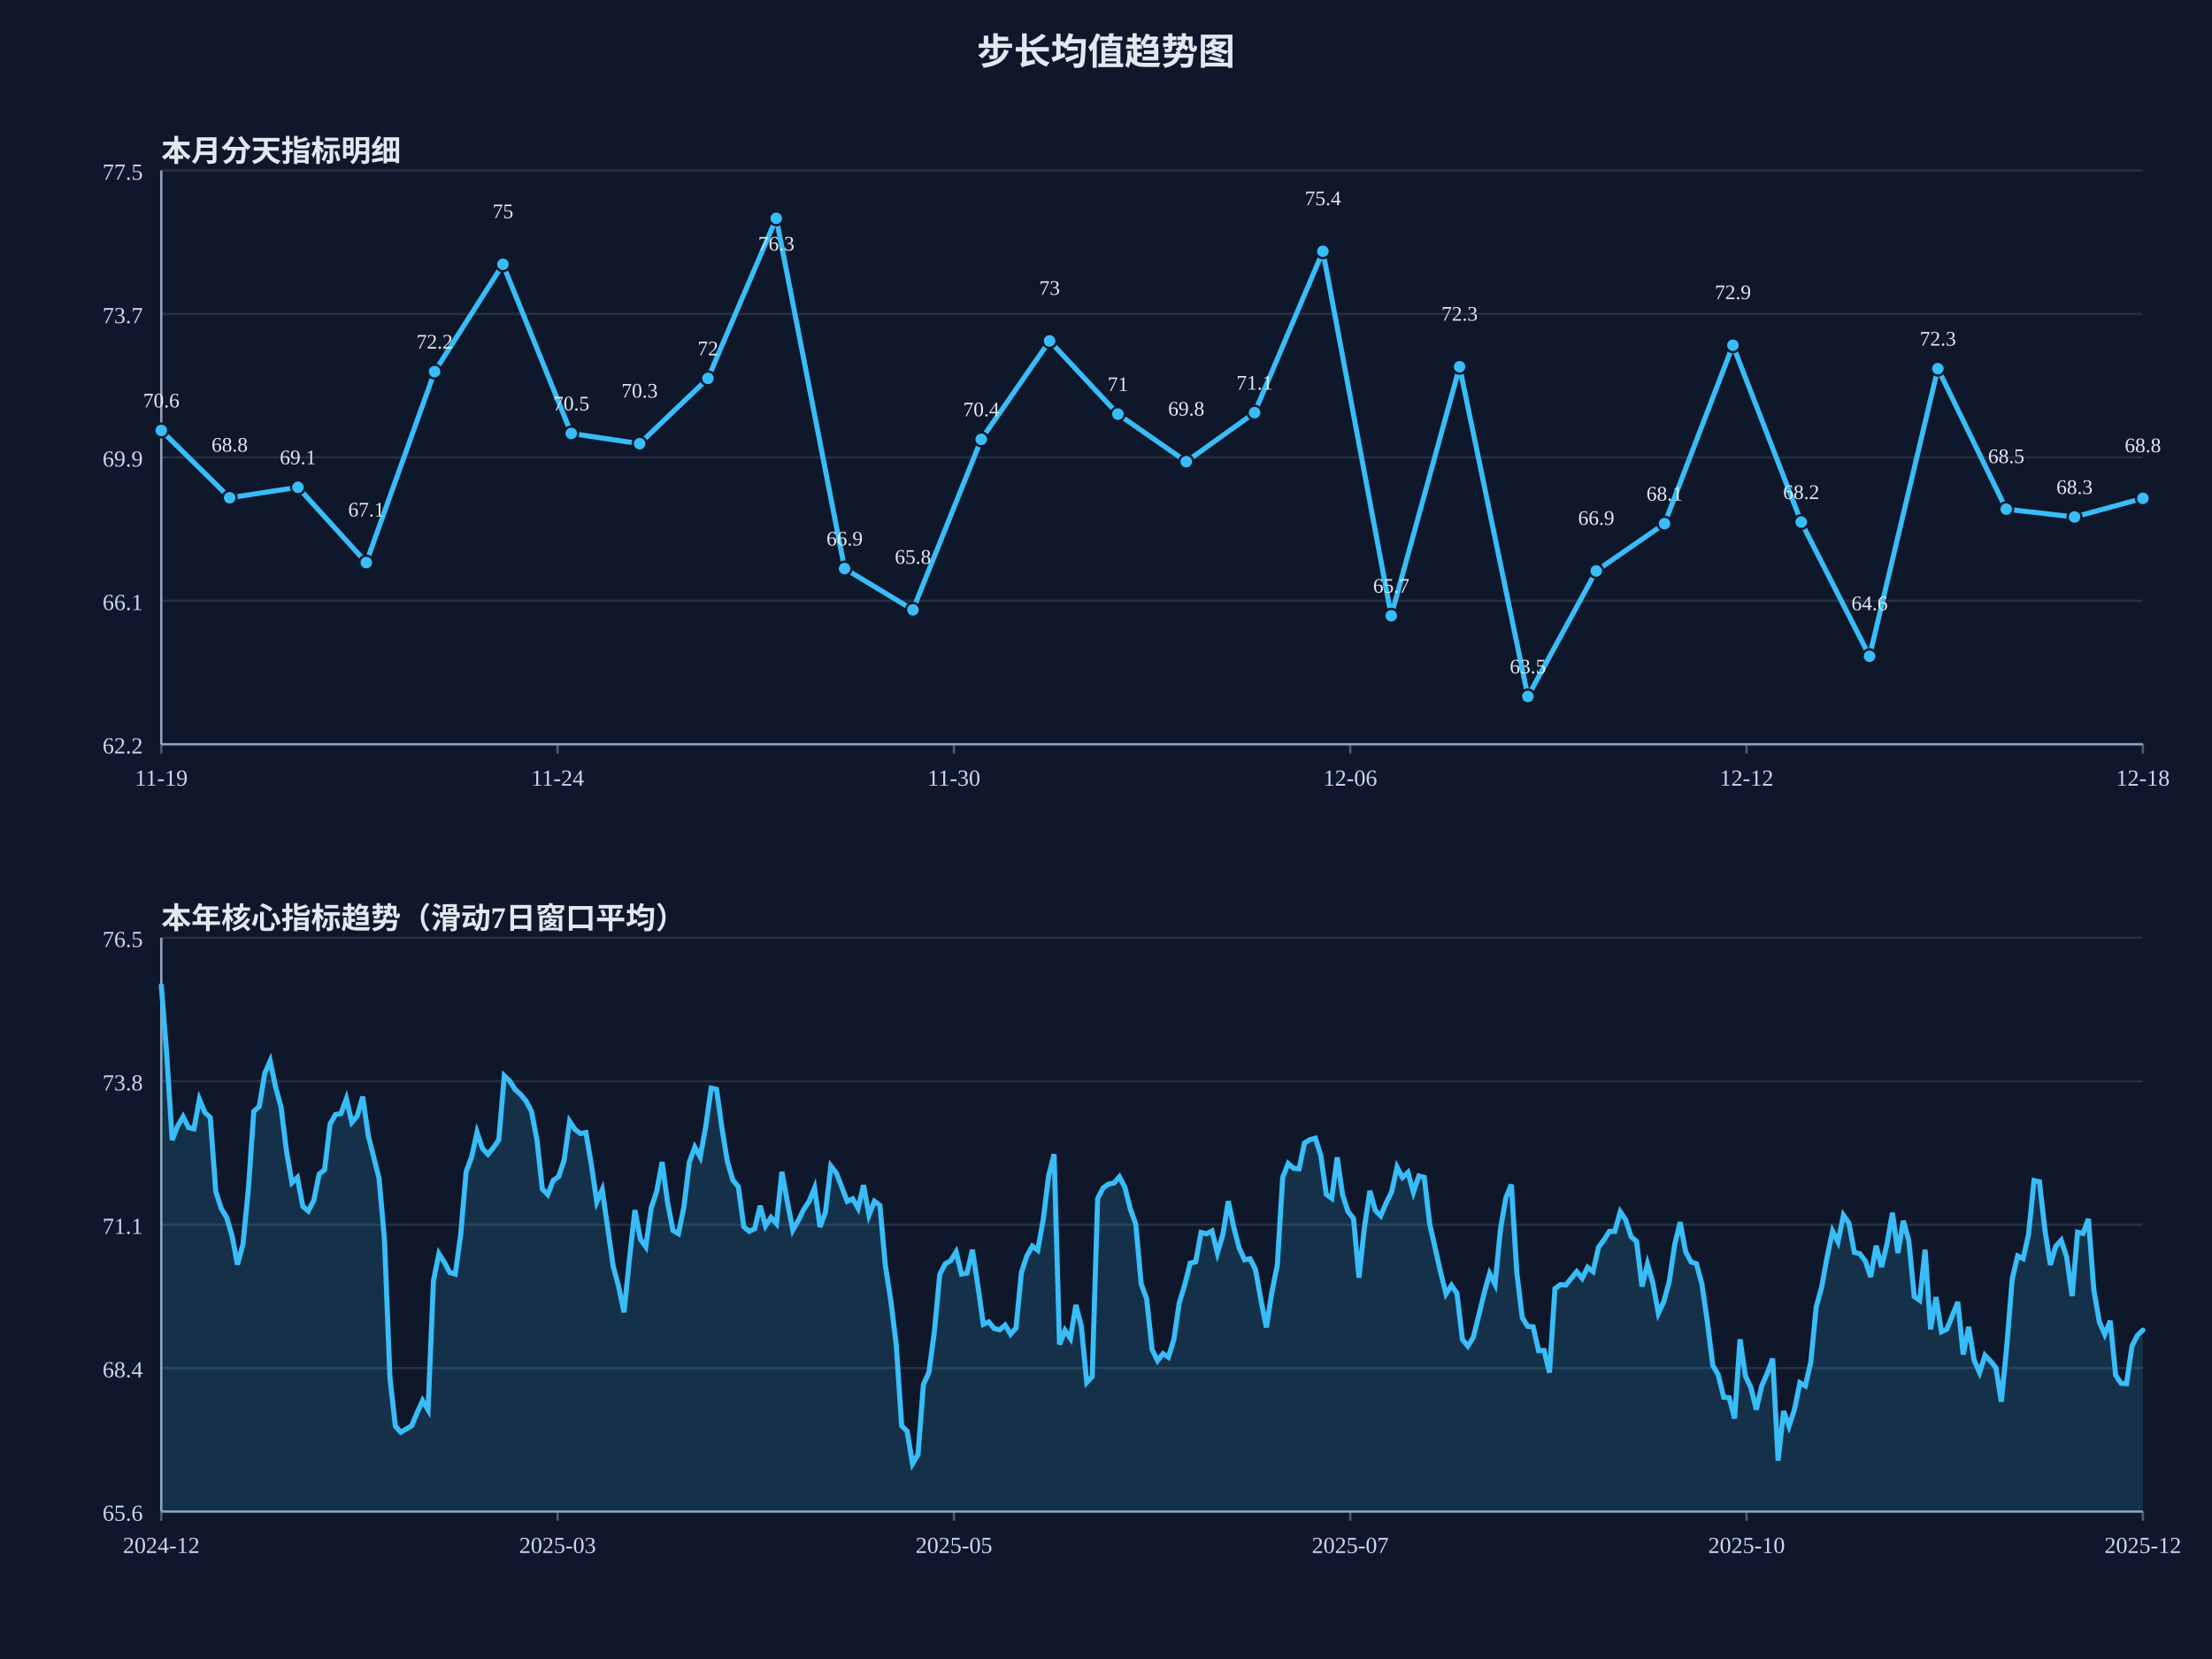
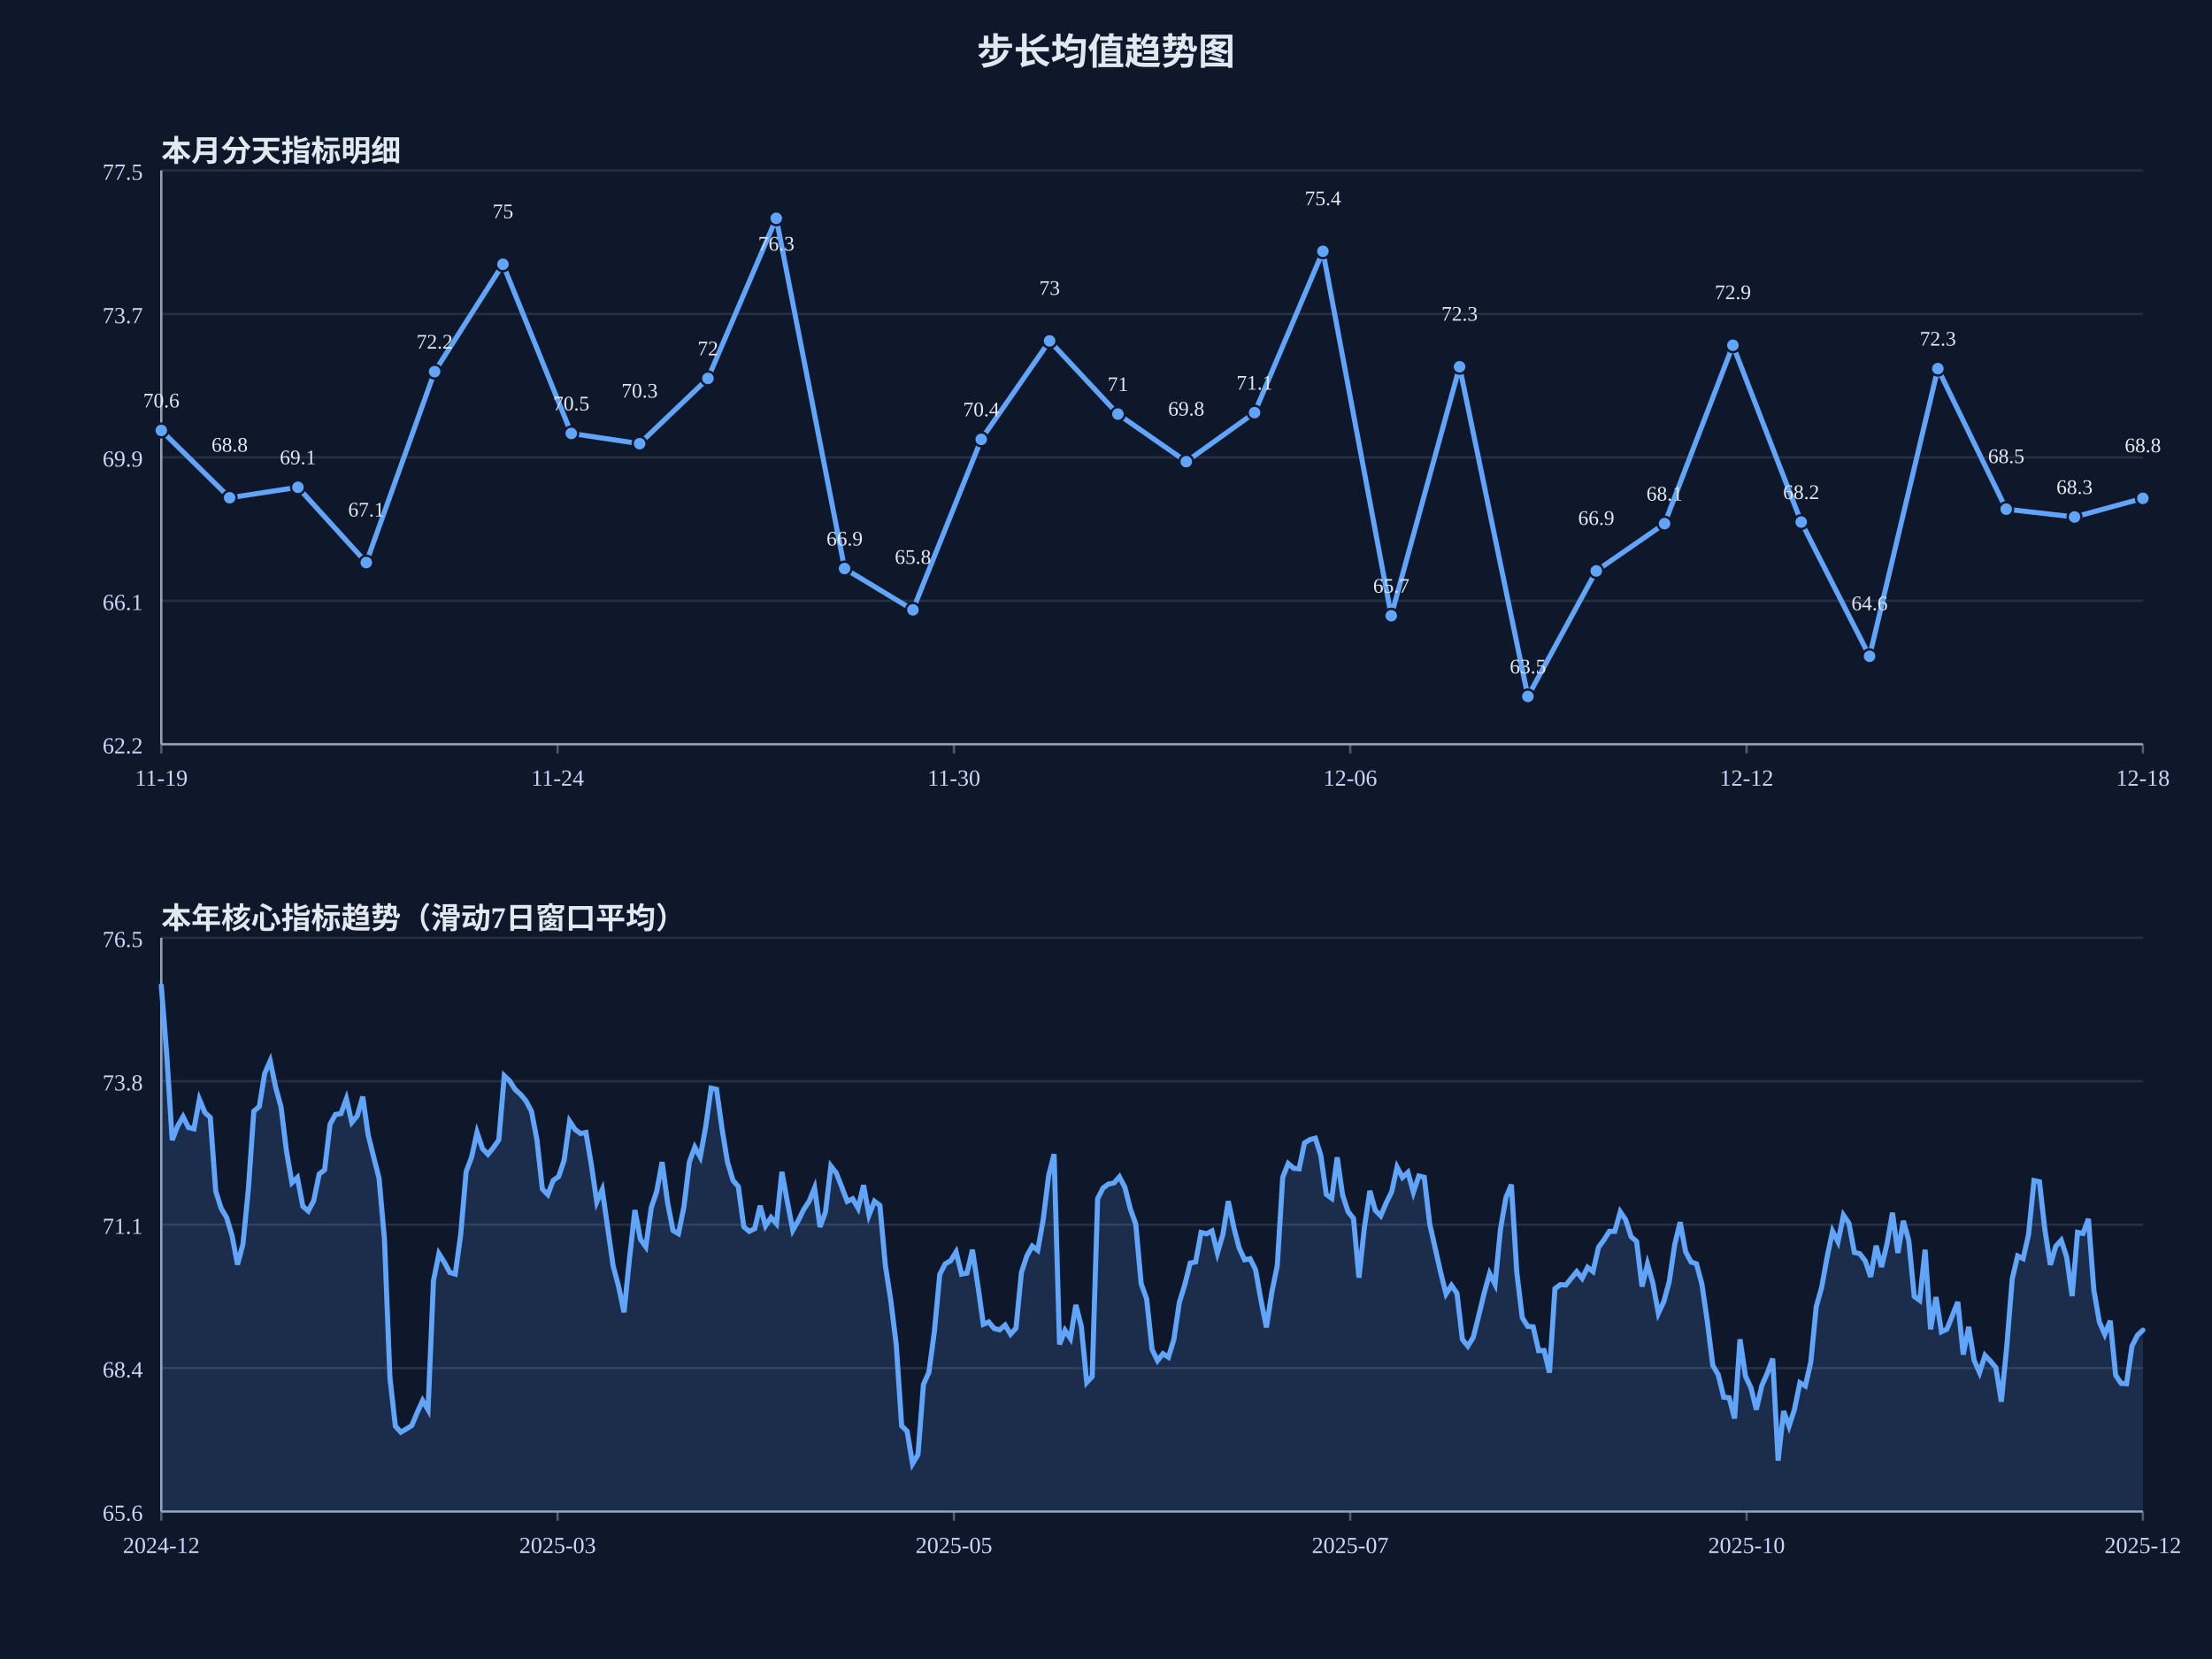
<svg xmlns="http://www.w3.org/2000/svg" viewBox="0 0 960 720" width="960" height="720">
  <rect width="960" height="720" fill="#0f172a" />
  <text x="480" y="28" fill="#e2e8f0" font-size="16" font-weight="700" text-anchor="middle">步长均值趋势图</text>
  <text x="70" y="70" fill="#e2e8f0" font-size="13" font-weight="600">本月分天指标明细</text>
  <line x1="70" y1="323.00" x2="930" y2="323.00" stroke="#94a3b8" stroke-opacity="0.18" stroke-width="1" />
  <text x="62" y="327.00" fill="#cbd5f5" font-size="10" text-anchor="end">62.2</text>
  <line x1="70" y1="260.75" x2="930" y2="260.75" stroke="#94a3b8" stroke-opacity="0.18" stroke-width="1" />
  <text x="62" y="264.75" fill="#cbd5f5" font-size="10" text-anchor="end">66.1</text>
  <line x1="70" y1="198.50" x2="930" y2="198.50" stroke="#94a3b8" stroke-opacity="0.18" stroke-width="1" />
  <text x="62" y="202.50" fill="#cbd5f5" font-size="10" text-anchor="end">69.9</text>
  <line x1="70" y1="136.25" x2="930" y2="136.25" stroke="#94a3b8" stroke-opacity="0.18" stroke-width="1" />
  <text x="62" y="140.25" fill="#cbd5f5" font-size="10" text-anchor="end">73.7</text>
  <line x1="70" y1="74.00" x2="930" y2="74.00" stroke="#94a3b8" stroke-opacity="0.18" stroke-width="1" />
  <text x="62" y="78.00" fill="#cbd5f5" font-size="10" text-anchor="end">77.5</text>
  <line x1="70.00" y1="323" x2="70.00" y2="327" stroke="#94a3b8" stroke-opacity="0.5" stroke-width="1" />
  <text x="70.00" y="341" fill="#cbd5f5" font-size="10" text-anchor="middle">11-19</text>
  <line x1="242.00" y1="323" x2="242.00" y2="327" stroke="#94a3b8" stroke-opacity="0.5" stroke-width="1" />
  <text x="242.00" y="341" fill="#cbd5f5" font-size="10" text-anchor="middle">11-24</text>
  <line x1="414.00" y1="323" x2="414.00" y2="327" stroke="#94a3b8" stroke-opacity="0.5" stroke-width="1" />
  <text x="414.00" y="341" fill="#cbd5f5" font-size="10" text-anchor="middle">11-30</text>
  <line x1="586.00" y1="323" x2="586.00" y2="327" stroke="#94a3b8" stroke-opacity="0.5" stroke-width="1" />
  <text x="586.00" y="341" fill="#cbd5f5" font-size="10" text-anchor="middle">12-06</text>
  <line x1="758.00" y1="323" x2="758.00" y2="327" stroke="#94a3b8" stroke-opacity="0.5" stroke-width="1" />
  <text x="758.00" y="341" fill="#cbd5f5" font-size="10" text-anchor="middle">12-12</text>
  <line x1="930.00" y1="323" x2="930.00" y2="327" stroke="#94a3b8" stroke-opacity="0.5" stroke-width="1" />
  <text x="930.00" y="341" fill="#cbd5f5" font-size="10" text-anchor="middle">12-18</text>
  <line x1="70" y1="74" x2="70" y2="323" stroke="#94a3b8" stroke-width="1" />
  <line x1="70" y1="323" x2="930" y2="323" stroke="#94a3b8" stroke-width="1" />
-   <path d="M70.00,186.81 L99.66,216.03 L129.31,211.48 L158.97,244.15 L188.62,161.29 L218.28,114.69 L247.93,188.11 L277.59,192.55 L307.24,164.22 L336.90,94.75 L366.55,246.75 L396.21,264.68 L425.86,190.68 L455.52,147.95 L485.17,179.71 L514.83,200.36 L544.48,179.09 L574.14,109.06 L603.79,267.23 L633.45,159.17 L663.10,302.25 L692.76,247.78 L722.41,227.25 L752.07,149.83 L781.72,226.57 L811.38,284.82 L841.03,159.98 L870.69,220.97 L900.34,224.37 L930.00,216.27" fill="none" stroke="#38bdf8" stroke-width="2.2" stroke-linecap="round" />
-   <circle cx="70.00" cy="186.81" r="3" fill="#38bdf8" stroke="#0f172a" stroke-width="1" />
+   <path d="M70.00,186.81 L99.66,216.03 L129.31,211.48 L158.97,244.15 L188.62,161.29 L218.28,114.69 L247.93,188.11 L277.59,192.55 L307.24,164.22 L336.90,94.75 L366.55,246.75 L396.21,264.68 L425.86,190.68 L455.52,147.95 L485.17,179.71 L514.83,200.36 L544.48,179.09 L574.14,109.06 L603.79,267.23 L633.45,159.17 L663.10,302.25 L692.76,247.78 L722.41,227.25 L752.07,149.83 L781.72,226.57 L811.38,284.82 L841.03,159.98 L870.69,220.97 L900.34,224.37 L930.00,216.27" fill="none" stroke="#60a5fa" stroke-width="2.2" stroke-linecap="round" />
+   <circle cx="70.00" cy="186.81" r="3" fill="#60a5fa" stroke="#0f172a" stroke-width="1" />
  <text x="70.00" y="176.81" fill="#e2e8f0" font-size="9" text-anchor="middle">70.6</text>
-   <circle cx="99.66" cy="216.03" r="3" fill="#38bdf8" stroke="#0f172a" stroke-width="1" />
+   <circle cx="99.66" cy="216.03" r="3" fill="#60a5fa" stroke="#0f172a" stroke-width="1" />
  <text x="99.66" y="196.03" fill="#e2e8f0" font-size="9" text-anchor="middle">68.8</text>
-   <circle cx="129.31" cy="211.48" r="3" fill="#38bdf8" stroke="#0f172a" stroke-width="1" />
+   <circle cx="129.31" cy="211.48" r="3" fill="#60a5fa" stroke="#0f172a" stroke-width="1" />
  <text x="129.31" y="201.48" fill="#e2e8f0" font-size="9" text-anchor="middle">69.1</text>
-   <circle cx="158.97" cy="244.15" r="3" fill="#38bdf8" stroke="#0f172a" stroke-width="1" />
+   <circle cx="158.97" cy="244.15" r="3" fill="#60a5fa" stroke="#0f172a" stroke-width="1" />
  <text x="158.97" y="224.15" fill="#e2e8f0" font-size="9" text-anchor="middle">67.1</text>
-   <circle cx="188.62" cy="161.29" r="3" fill="#38bdf8" stroke="#0f172a" stroke-width="1" />
+   <circle cx="188.62" cy="161.29" r="3" fill="#60a5fa" stroke="#0f172a" stroke-width="1" />
  <text x="188.62" y="151.29" fill="#e2e8f0" font-size="9" text-anchor="middle">72.2</text>
-   <circle cx="218.28" cy="114.69" r="3" fill="#38bdf8" stroke="#0f172a" stroke-width="1" />
+   <circle cx="218.28" cy="114.69" r="3" fill="#60a5fa" stroke="#0f172a" stroke-width="1" />
  <text x="218.28" y="94.69" fill="#e2e8f0" font-size="9" text-anchor="middle">75</text>
-   <circle cx="247.93" cy="188.11" r="3" fill="#38bdf8" stroke="#0f172a" stroke-width="1" />
+   <circle cx="247.93" cy="188.11" r="3" fill="#60a5fa" stroke="#0f172a" stroke-width="1" />
  <text x="247.93" y="178.11" fill="#e2e8f0" font-size="9" text-anchor="middle">70.5</text>
-   <circle cx="277.59" cy="192.55" r="3" fill="#38bdf8" stroke="#0f172a" stroke-width="1" />
+   <circle cx="277.59" cy="192.55" r="3" fill="#60a5fa" stroke="#0f172a" stroke-width="1" />
  <text x="277.59" y="172.55" fill="#e2e8f0" font-size="9" text-anchor="middle">70.3</text>
-   <circle cx="307.24" cy="164.22" r="3" fill="#38bdf8" stroke="#0f172a" stroke-width="1" />
+   <circle cx="307.24" cy="164.22" r="3" fill="#60a5fa" stroke="#0f172a" stroke-width="1" />
  <text x="307.24" y="154.22" fill="#e2e8f0" font-size="9" text-anchor="middle">72</text>
-   <circle cx="336.90" cy="94.75" r="3" fill="#38bdf8" stroke="#0f172a" stroke-width="1" />
+   <circle cx="336.90" cy="94.75" r="3" fill="#60a5fa" stroke="#0f172a" stroke-width="1" />
  <text x="336.90" y="108.75" fill="#e2e8f0" font-size="9" text-anchor="middle">76.3</text>
-   <circle cx="366.55" cy="246.75" r="3" fill="#38bdf8" stroke="#0f172a" stroke-width="1" />
+   <circle cx="366.55" cy="246.75" r="3" fill="#60a5fa" stroke="#0f172a" stroke-width="1" />
  <text x="366.55" y="236.75" fill="#e2e8f0" font-size="9" text-anchor="middle">66.9</text>
-   <circle cx="396.21" cy="264.68" r="3" fill="#38bdf8" stroke="#0f172a" stroke-width="1" />
+   <circle cx="396.21" cy="264.68" r="3" fill="#60a5fa" stroke="#0f172a" stroke-width="1" />
  <text x="396.21" y="244.68" fill="#e2e8f0" font-size="9" text-anchor="middle">65.8</text>
-   <circle cx="425.86" cy="190.68" r="3" fill="#38bdf8" stroke="#0f172a" stroke-width="1" />
+   <circle cx="425.86" cy="190.68" r="3" fill="#60a5fa" stroke="#0f172a" stroke-width="1" />
  <text x="425.86" y="180.68" fill="#e2e8f0" font-size="9" text-anchor="middle">70.4</text>
-   <circle cx="455.52" cy="147.95" r="3" fill="#38bdf8" stroke="#0f172a" stroke-width="1" />
+   <circle cx="455.52" cy="147.95" r="3" fill="#60a5fa" stroke="#0f172a" stroke-width="1" />
  <text x="455.52" y="127.95" fill="#e2e8f0" font-size="9" text-anchor="middle">73</text>
-   <circle cx="485.17" cy="179.71" r="3" fill="#38bdf8" stroke="#0f172a" stroke-width="1" />
+   <circle cx="485.17" cy="179.71" r="3" fill="#60a5fa" stroke="#0f172a" stroke-width="1" />
  <text x="485.17" y="169.71" fill="#e2e8f0" font-size="9" text-anchor="middle">71</text>
-   <circle cx="514.83" cy="200.36" r="3" fill="#38bdf8" stroke="#0f172a" stroke-width="1" />
+   <circle cx="514.83" cy="200.36" r="3" fill="#60a5fa" stroke="#0f172a" stroke-width="1" />
  <text x="514.83" y="180.36" fill="#e2e8f0" font-size="9" text-anchor="middle">69.8</text>
-   <circle cx="544.48" cy="179.09" r="3" fill="#38bdf8" stroke="#0f172a" stroke-width="1" />
+   <circle cx="544.48" cy="179.09" r="3" fill="#60a5fa" stroke="#0f172a" stroke-width="1" />
  <text x="544.48" y="169.09" fill="#e2e8f0" font-size="9" text-anchor="middle">71.1</text>
-   <circle cx="574.14" cy="109.06" r="3" fill="#38bdf8" stroke="#0f172a" stroke-width="1" />
+   <circle cx="574.14" cy="109.06" r="3" fill="#60a5fa" stroke="#0f172a" stroke-width="1" />
  <text x="574.14" y="89.06" fill="#e2e8f0" font-size="9" text-anchor="middle">75.4</text>
-   <circle cx="603.79" cy="267.23" r="3" fill="#38bdf8" stroke="#0f172a" stroke-width="1" />
+   <circle cx="603.79" cy="267.23" r="3" fill="#60a5fa" stroke="#0f172a" stroke-width="1" />
  <text x="603.79" y="257.23" fill="#e2e8f0" font-size="9" text-anchor="middle">65.7</text>
-   <circle cx="633.45" cy="159.17" r="3" fill="#38bdf8" stroke="#0f172a" stroke-width="1" />
+   <circle cx="633.45" cy="159.17" r="3" fill="#60a5fa" stroke="#0f172a" stroke-width="1" />
  <text x="633.45" y="139.17" fill="#e2e8f0" font-size="9" text-anchor="middle">72.3</text>
-   <circle cx="663.10" cy="302.25" r="3" fill="#38bdf8" stroke="#0f172a" stroke-width="1" />
+   <circle cx="663.10" cy="302.25" r="3" fill="#60a5fa" stroke="#0f172a" stroke-width="1" />
  <text x="663.10" y="292.25" fill="#e2e8f0" font-size="9" text-anchor="middle">63.5</text>
-   <circle cx="692.76" cy="247.78" r="3" fill="#38bdf8" stroke="#0f172a" stroke-width="1" />
+   <circle cx="692.76" cy="247.78" r="3" fill="#60a5fa" stroke="#0f172a" stroke-width="1" />
  <text x="692.76" y="227.78" fill="#e2e8f0" font-size="9" text-anchor="middle">66.9</text>
-   <circle cx="722.41" cy="227.25" r="3" fill="#38bdf8" stroke="#0f172a" stroke-width="1" />
+   <circle cx="722.41" cy="227.25" r="3" fill="#60a5fa" stroke="#0f172a" stroke-width="1" />
  <text x="722.41" y="217.25" fill="#e2e8f0" font-size="9" text-anchor="middle">68.1</text>
-   <circle cx="752.07" cy="149.83" r="3" fill="#38bdf8" stroke="#0f172a" stroke-width="1" />
+   <circle cx="752.07" cy="149.83" r="3" fill="#60a5fa" stroke="#0f172a" stroke-width="1" />
  <text x="752.07" y="129.83" fill="#e2e8f0" font-size="9" text-anchor="middle">72.9</text>
-   <circle cx="781.72" cy="226.57" r="3" fill="#38bdf8" stroke="#0f172a" stroke-width="1" />
+   <circle cx="781.72" cy="226.57" r="3" fill="#60a5fa" stroke="#0f172a" stroke-width="1" />
  <text x="781.72" y="216.57" fill="#e2e8f0" font-size="9" text-anchor="middle">68.2</text>
-   <circle cx="811.38" cy="284.82" r="3" fill="#38bdf8" stroke="#0f172a" stroke-width="1" />
+   <circle cx="811.38" cy="284.82" r="3" fill="#60a5fa" stroke="#0f172a" stroke-width="1" />
  <text x="811.38" y="264.82" fill="#e2e8f0" font-size="9" text-anchor="middle">64.6</text>
-   <circle cx="841.03" cy="159.98" r="3" fill="#38bdf8" stroke="#0f172a" stroke-width="1" />
+   <circle cx="841.03" cy="159.98" r="3" fill="#60a5fa" stroke="#0f172a" stroke-width="1" />
  <text x="841.03" y="149.98" fill="#e2e8f0" font-size="9" text-anchor="middle">72.3</text>
-   <circle cx="870.69" cy="220.97" r="3" fill="#38bdf8" stroke="#0f172a" stroke-width="1" />
+   <circle cx="870.69" cy="220.97" r="3" fill="#60a5fa" stroke="#0f172a" stroke-width="1" />
  <text x="870.69" y="200.97" fill="#e2e8f0" font-size="9" text-anchor="middle">68.5</text>
-   <circle cx="900.34" cy="224.37" r="3" fill="#38bdf8" stroke="#0f172a" stroke-width="1" />
+   <circle cx="900.34" cy="224.37" r="3" fill="#60a5fa" stroke="#0f172a" stroke-width="1" />
  <text x="900.34" y="214.37" fill="#e2e8f0" font-size="9" text-anchor="middle">68.3</text>
-   <circle cx="930.00" cy="216.27" r="3" fill="#38bdf8" stroke="#0f172a" stroke-width="1" />
+   <circle cx="930.00" cy="216.27" r="3" fill="#60a5fa" stroke="#0f172a" stroke-width="1" />
  <text x="930.00" y="196.27" fill="#e2e8f0" font-size="9" text-anchor="middle">68.8</text>
  <text x="70" y="403" fill="#e2e8f0" font-size="13" font-weight="600">本年核心指标趋势（滑动7日窗口平均）</text>
  <line x1="70" y1="656.00" x2="930" y2="656.00" stroke="#94a3b8" stroke-opacity="0.18" stroke-width="1" />
  <text x="62" y="660.00" fill="#cbd5f5" font-size="10" text-anchor="end">65.6</text>
  <line x1="70" y1="593.75" x2="930" y2="593.75" stroke="#94a3b8" stroke-opacity="0.18" stroke-width="1" />
  <text x="62" y="597.75" fill="#cbd5f5" font-size="10" text-anchor="end">68.4</text>
  <line x1="70" y1="531.50" x2="930" y2="531.50" stroke="#94a3b8" stroke-opacity="0.18" stroke-width="1" />
  <text x="62" y="535.50" fill="#cbd5f5" font-size="10" text-anchor="end">71.1</text>
  <line x1="70" y1="469.25" x2="930" y2="469.25" stroke="#94a3b8" stroke-opacity="0.18" stroke-width="1" />
  <text x="62" y="473.25" fill="#cbd5f5" font-size="10" text-anchor="end">73.8</text>
  <line x1="70" y1="407.00" x2="930" y2="407.00" stroke="#94a3b8" stroke-opacity="0.18" stroke-width="1" />
  <text x="62" y="411.00" fill="#cbd5f5" font-size="10" text-anchor="end">76.5</text>
  <line x1="70.00" y1="656" x2="70.00" y2="660" stroke="#94a3b8" stroke-opacity="0.5" stroke-width="1" />
  <text x="70.00" y="674" fill="#cbd5f5" font-size="10" text-anchor="middle">2024-12</text>
  <line x1="242.00" y1="656" x2="242.00" y2="660" stroke="#94a3b8" stroke-opacity="0.5" stroke-width="1" />
  <text x="242.00" y="674" fill="#cbd5f5" font-size="10" text-anchor="middle">2025-03</text>
  <line x1="414.00" y1="656" x2="414.00" y2="660" stroke="#94a3b8" stroke-opacity="0.5" stroke-width="1" />
  <text x="414.00" y="674" fill="#cbd5f5" font-size="10" text-anchor="middle">2025-05</text>
  <line x1="586.00" y1="656" x2="586.00" y2="660" stroke="#94a3b8" stroke-opacity="0.5" stroke-width="1" />
  <text x="586.00" y="674" fill="#cbd5f5" font-size="10" text-anchor="middle">2025-07</text>
  <line x1="758.00" y1="656" x2="758.00" y2="660" stroke="#94a3b8" stroke-opacity="0.5" stroke-width="1" />
  <text x="758.00" y="674" fill="#cbd5f5" font-size="10" text-anchor="middle">2025-10</text>
  <line x1="930.00" y1="656" x2="930.00" y2="660" stroke="#94a3b8" stroke-opacity="0.5" stroke-width="1" />
  <text x="930.00" y="674" fill="#cbd5f5" font-size="10" text-anchor="middle">2025-12</text>
  <line x1="70" y1="407" x2="70" y2="656" stroke="#94a3b8" stroke-width="1" />
  <line x1="70" y1="656" x2="930" y2="656" stroke="#94a3b8" stroke-width="1" />
-   <path d="M70.00,656.00 L70.00,427.75 L72.36,457.58 L74.73,494.79 L77.09,488.73 L79.45,484.63 L81.81,489.35 L84.18,489.89 L86.54,477.10 L88.90,482.80 L91.26,484.99 L93.63,517.01 L95.99,524.41 L98.35,528.39 L100.71,536.29 L103.08,548.82 L105.44,540.00 L107.80,515.99 L110.16,482.27 L112.53,480.22 L114.89,465.81 L117.25,460.44 L119.62,471.84 L121.98,480.46 L124.34,499.64 L126.70,513.29 L129.07,511.03 L131.43,523.56 L133.79,525.59 L136.15,521.09 L138.52,509.53 L140.88,507.71 L143.24,487.91 L145.60,483.68 L147.97,483.30 L150.33,476.86 L152.69,487.10 L155.05,484.29 L157.42,475.94 L159.78,492.59 L164.51,511.42 L166.87,538.04 L169.23,597.95 L171.59,618.93 L173.96,621.58 L178.68,618.73 L181.04,613.09 L183.41,607.86 L185.77,611.84 L188.13,555.77 L190.49,544.08 L192.86,547.84 L195.22,552.26 L197.58,552.95 L199.95,535.70 L202.31,508.45 L204.67,502.21 L207.03,491.44 L209.40,498.47 L211.76,500.97 L214.12,498.07 L216.48,494.71 L218.85,466.88 L221.21,469.15 L223.57,472.85 L225.93,474.97 L228.30,477.83 L230.66,482.29 L233.02,494.58 L235.38,516.03 L237.75,518.44 L240.11,512.27 L242.47,510.62 L244.84,503.47 L247.20,486.60 L249.56,490.15 L251.92,491.95 L254.29,491.49 L256.65,505.55 L259.01,521.65 L261.37,516.31 L263.74,532.86 L266.10,549.45 L268.46,558.28 L270.82,569.56 L273.19,546.33 L275.55,525.18 L277.91,537.81 L280.27,541.09 L282.64,524.14 L285.00,517.08 L287.36,504.33 L289.73,521.93 L292.09,534.01 L294.45,535.41 L296.81,523.87 L299.18,504.29 L301.54,497.86 L303.90,502.13 L306.26,489.08 L308.63,472.24 L310.99,472.77 L313.35,489.81 L315.71,504.24 L318.08,512.22 L320.44,515.00 L322.80,532.40 L325.16,534.40 L327.53,533.25 L329.89,523.30 L332.25,532.03 L334.62,528.38 L336.98,531.07 L339.34,508.57 L341.70,521.49 L344.07,533.91 L346.43,529.77 L348.79,524.93 L351.15,521.37 L353.52,515.53 L355.88,532.49 L358.24,526.08 L360.60,506.06 L362.97,509.12 L365.33,515.16 L367.69,521.39 L370.05,520.27 L372.42,524.38 L374.78,514.36 L377.14,527.36 L379.51,521.34 L381.87,523.13 L384.23,549.08 L386.59,564.31 L388.96,583.53 L391.32,618.81 L393.68,621.13 L396.04,635.25 L398.41,631.26 L400.77,600.86 L403.13,595.58 L405.49,578.17 L407.86,553.06 L410.22,548.49 L412.58,547.16 L414.95,543.32 L417.31,552.97 L419.67,552.52 L422.03,542.39 L424.40,558.00 L426.76,574.74 L429.12,573.72 L431.48,576.56 L433.85,577.13 L436.21,575.07 L438.57,579.03 L440.93,576.40 L443.30,552.23 L445.66,545.07 L448.02,540.81 L450.38,542.61 L452.75,529.32 L455.11,510.18 L457.47,500.91 L459.84,583.48 L462.20,577.33 L464.56,580.87 L466.92,566.34 L469.29,575.65 L471.65,599.98 L474.01,597.40 L476.37,520.20 L478.74,515.57 L481.10,513.87 L483.46,513.42 L485.82,510.72 L488.19,515.29 L490.55,524.64 L492.91,531.21 L495.27,557.18 L497.64,563.71 L500.00,585.66 L502.36,590.51 L504.73,587.49 L507.09,589.02 L509.45,581.34 L511.81,565.33 L514.18,557.60 L516.54,548.19 L518.90,547.67 L521.26,534.89 L523.63,535.47 L525.99,534.22 L528.35,543.84 L530.71,535.81 L533.08,521.31 L535.44,532.56 L537.80,541.65 L540.16,546.74 L542.53,546.28 L544.89,551.00 L547.25,564.28 L549.62,576.10 L551.98,560.79 L554.34,549.20 L556.70,510.95 L559.07,504.96 L561.43,507.03 L563.79,507.28 L566.15,496.07 L568.52,494.58 L570.88,493.96 L573.24,501.50 L575.60,518.34 L577.97,520.08 L580.33,502.28 L582.69,518.62 L585.05,525.84 L587.42,528.83 L589.78,554.50 L592.14,532.74 L594.51,516.82 L596.87,525.27 L599.23,527.64 L601.59,522.10 L603.96,517.29 L606.32,506.52 L608.68,510.97 L611.04,508.79 L613.41,517.43 L615.77,510.37 L618.13,510.97 L620.49,531.18 L622.86,541.68 L625.22,552.16 L627.58,561.58 L629.95,557.85 L632.31,561.28 L634.67,581.28 L637.03,584.21 L639.40,580.40 L641.76,570.99 L644.12,561.23 L646.48,552.71 L648.85,557.41 L651.21,533.45 L653.57,519.75 L655.93,514.13 L658.30,552.40 L660.66,571.83 L663.02,575.64 L665.38,575.83 L667.75,586.17 L670.11,586.10 L672.47,595.71 L674.84,559.26 L677.20,557.53 L679.56,557.70 L681.92,554.79 L684.29,551.88 L686.65,554.79 L689.01,550.01 L691.37,551.84 L693.74,541.33 L696.10,538.10 L698.46,534.41 L700.82,534.40 L703.19,525.92 L705.55,529.41 L707.91,536.75 L710.27,538.77 L712.64,558.35 L715.00,548.53 L717.36,556.92 L719.73,569.96 L722.09,564.91 L724.45,556.16 L726.81,540.17 L729.18,530.44 L731.54,543.17 L733.90,547.68 L736.26,548.49 L738.63,557.34 L740.99,573.64 L743.35,592.57 L745.71,596.66 L748.08,606.38 L750.44,606.60 L752.80,615.60 L755.16,581.26 L757.53,597.25 L759.89,602.24 L762.25,611.76 L764.62,601.34 L766.98,596.03 L769.34,589.64 L771.70,633.92 L774.07,612.40 L776.43,618.98 L778.79,611.71 L781.15,600.11 L783.52,601.50 L785.88,591.09 L788.24,567.14 L790.60,558.65 L792.97,545.50 L795.33,534.32 L797.69,538.95 L800.05,527.37 L802.42,530.83 L804.78,543.53 L807.14,544.11 L809.51,547.20 L811.87,554.16 L814.23,540.65 L816.59,549.86 L818.96,539.82 L821.32,526.34 L823.68,543.78 L826.04,529.84 L828.41,538.39 L830.77,562.63 L833.13,564.34 L835.49,542.36 L837.86,576.92 L840.22,562.94 L842.58,577.99 L844.95,576.83 L847.31,570.97 L849.67,565.05 L852.03,587.88 L854.40,575.88 L856.76,590.33 L859.12,595.66 L861.48,588.23 L863.85,590.73 L866.21,593.57 L868.57,608.33 L870.93,584.32 L873.30,555.01 L875.66,545.07 L878.02,546.22 L880.38,535.81 L882.75,512.34 L885.11,512.87 L887.47,533.65 L889.84,548.93 L892.20,540.85 L894.56,538.27 L896.92,545.54 L899.29,562.49 L901.65,534.82 L904.01,535.33 L906.37,528.99 L908.74,560.01 L911.10,573.69 L913.46,579.10 L915.82,573.21 L918.19,596.83 L920.55,600.37 L922.91,600.53 L925.27,584.19 L927.64,579.49 L930.00,577.28 L930.00,656.00 Z" fill="#38bdf8" fill-opacity="0.16" stroke="none" />
-   <path d="M70.00,427.75 L72.36,457.58 L74.73,494.79 L77.09,488.73 L79.45,484.63 L81.81,489.35 L84.18,489.89 L86.54,477.10 L88.90,482.80 L91.26,484.99 L93.63,517.01 L95.99,524.41 L98.35,528.39 L100.71,536.29 L103.08,548.82 L105.44,540.00 L107.80,515.99 L110.16,482.27 L112.53,480.22 L114.89,465.81 L117.25,460.44 L119.62,471.84 L121.98,480.46 L124.34,499.64 L126.70,513.29 L129.07,511.03 L131.43,523.56 L133.79,525.59 L136.15,521.09 L138.52,509.53 L140.88,507.71 L143.24,487.91 L145.60,483.68 L147.97,483.30 L150.33,476.86 L152.69,487.10 L155.05,484.29 L157.42,475.94 L159.78,492.59 L164.51,511.42 L166.87,538.04 L169.23,597.95 L171.59,618.93 L173.96,621.58 L178.68,618.73 L181.04,613.09 L183.41,607.86 L185.77,611.84 L188.13,555.77 L190.49,544.08 L192.86,547.84 L195.22,552.26 L197.58,552.95 L199.95,535.70 L202.31,508.45 L204.67,502.21 L207.03,491.44 L209.40,498.47 L211.76,500.97 L214.12,498.07 L216.48,494.71 L218.85,466.88 L221.21,469.15 L223.57,472.85 L225.93,474.97 L228.30,477.83 L230.66,482.29 L233.02,494.58 L235.38,516.03 L237.75,518.44 L240.11,512.27 L242.47,510.62 L244.84,503.47 L247.20,486.60 L249.56,490.15 L251.92,491.95 L254.29,491.49 L256.65,505.55 L259.01,521.65 L261.37,516.31 L263.74,532.86 L266.10,549.45 L268.46,558.28 L270.82,569.56 L273.19,546.33 L275.55,525.18 L277.91,537.81 L280.27,541.09 L282.64,524.14 L285.00,517.08 L287.36,504.33 L289.73,521.93 L292.09,534.01 L294.45,535.41 L296.81,523.87 L299.18,504.29 L301.54,497.86 L303.90,502.13 L306.26,489.08 L308.63,472.24 L310.99,472.77 L313.35,489.81 L315.71,504.24 L318.08,512.22 L320.44,515.00 L322.80,532.40 L325.16,534.40 L327.53,533.25 L329.89,523.30 L332.25,532.03 L334.62,528.38 L336.98,531.07 L339.34,508.57 L341.70,521.49 L344.07,533.91 L346.43,529.77 L348.79,524.93 L351.15,521.37 L353.52,515.53 L355.88,532.49 L358.24,526.08 L360.60,506.06 L362.97,509.12 L365.33,515.16 L367.69,521.39 L370.05,520.27 L372.42,524.38 L374.78,514.36 L377.14,527.36 L379.51,521.34 L381.87,523.13 L384.23,549.08 L386.59,564.31 L388.96,583.53 L391.32,618.81 L393.68,621.13 L396.04,635.25 L398.41,631.26 L400.77,600.86 L403.13,595.58 L405.49,578.17 L407.86,553.06 L410.22,548.49 L412.58,547.16 L414.95,543.32 L417.31,552.97 L419.67,552.52 L422.03,542.39 L424.40,558.00 L426.76,574.74 L429.12,573.72 L431.48,576.56 L433.85,577.13 L436.21,575.07 L438.57,579.03 L440.93,576.40 L443.30,552.23 L445.66,545.07 L448.02,540.81 L450.38,542.61 L452.75,529.32 L455.11,510.18 L457.47,500.91 L459.84,583.48 L462.20,577.33 L464.56,580.87 L466.92,566.34 L469.29,575.65 L471.65,599.98 L474.01,597.40 L476.37,520.20 L478.74,515.57 L481.10,513.87 L483.46,513.42 L485.82,510.72 L488.19,515.29 L490.55,524.64 L492.91,531.21 L495.27,557.18 L497.64,563.71 L500.00,585.66 L502.36,590.51 L504.73,587.49 L507.09,589.02 L509.45,581.34 L511.81,565.33 L514.18,557.60 L516.54,548.19 L518.90,547.67 L521.26,534.89 L523.63,535.47 L525.99,534.22 L528.35,543.84 L530.71,535.81 L533.08,521.31 L535.44,532.56 L537.80,541.65 L540.16,546.74 L542.53,546.28 L544.89,551.00 L547.25,564.28 L549.62,576.10 L551.98,560.79 L554.34,549.20 L556.70,510.95 L559.07,504.96 L561.43,507.03 L563.79,507.28 L566.15,496.07 L568.52,494.58 L570.88,493.96 L573.24,501.50 L575.60,518.34 L577.97,520.08 L580.33,502.28 L582.69,518.62 L585.05,525.84 L587.42,528.83 L589.78,554.50 L592.14,532.74 L594.51,516.82 L596.87,525.27 L599.23,527.64 L601.59,522.10 L603.96,517.29 L606.32,506.52 L608.68,510.97 L611.04,508.79 L613.41,517.43 L615.77,510.37 L618.13,510.97 L620.49,531.18 L622.86,541.68 L625.22,552.16 L627.58,561.58 L629.95,557.85 L632.31,561.28 L634.67,581.28 L637.03,584.21 L639.40,580.40 L641.76,570.99 L644.12,561.23 L646.48,552.71 L648.85,557.41 L651.21,533.45 L653.57,519.75 L655.93,514.13 L658.30,552.40 L660.66,571.83 L663.02,575.64 L665.38,575.83 L667.75,586.17 L670.11,586.10 L672.47,595.71 L674.84,559.26 L677.20,557.53 L679.56,557.70 L681.92,554.79 L684.29,551.88 L686.65,554.79 L689.01,550.01 L691.37,551.84 L693.74,541.33 L696.10,538.10 L698.46,534.41 L700.82,534.40 L703.19,525.92 L705.55,529.41 L707.91,536.75 L710.27,538.77 L712.64,558.35 L715.00,548.53 L717.36,556.92 L719.73,569.96 L722.09,564.91 L724.45,556.16 L726.81,540.17 L729.18,530.44 L731.54,543.17 L733.90,547.68 L736.26,548.49 L738.63,557.34 L740.99,573.64 L743.35,592.57 L745.71,596.66 L748.08,606.38 L750.44,606.60 L752.80,615.60 L755.16,581.26 L757.53,597.25 L759.89,602.24 L762.25,611.76 L764.62,601.34 L766.98,596.03 L769.34,589.64 L771.70,633.92 L774.07,612.40 L776.43,618.98 L778.79,611.71 L781.15,600.11 L783.52,601.50 L785.88,591.09 L788.24,567.14 L790.60,558.65 L792.97,545.50 L795.33,534.32 L797.69,538.95 L800.05,527.37 L802.42,530.83 L804.78,543.53 L807.14,544.11 L809.51,547.20 L811.87,554.16 L814.23,540.65 L816.59,549.86 L818.96,539.82 L821.32,526.34 L823.68,543.78 L826.04,529.84 L828.41,538.39 L830.77,562.63 L833.13,564.34 L835.49,542.36 L837.86,576.92 L840.22,562.94 L842.58,577.99 L844.95,576.83 L847.31,570.97 L849.67,565.05 L852.03,587.88 L854.40,575.88 L856.76,590.33 L859.12,595.66 L861.48,588.23 L863.85,590.73 L866.21,593.57 L868.57,608.33 L870.93,584.32 L873.30,555.01 L875.66,545.07 L878.02,546.22 L880.38,535.81 L882.75,512.34 L885.11,512.87 L887.47,533.65 L889.84,548.93 L892.20,540.85 L894.56,538.27 L896.92,545.54 L899.29,562.49 L901.65,534.82 L904.01,535.33 L906.37,528.99 L908.74,560.01 L911.10,573.69 L913.46,579.10 L915.82,573.21 L918.19,596.83 L920.55,600.37 L922.91,600.53 L925.27,584.19 L927.64,579.49 L930.00,577.28" fill="none" stroke="#38bdf8" stroke-width="2.2" stroke-linecap="round" />
+   <path d="M70.00,656.00 L70.00,427.75 L72.36,457.58 L74.73,494.79 L77.09,488.73 L79.45,484.63 L81.81,489.35 L84.18,489.89 L86.54,477.10 L88.90,482.80 L91.26,484.99 L93.63,517.01 L95.99,524.41 L98.35,528.39 L100.71,536.29 L103.08,548.82 L105.44,540.00 L107.80,515.99 L110.16,482.27 L112.53,480.22 L114.89,465.81 L117.25,460.44 L119.62,471.84 L121.98,480.46 L124.34,499.64 L126.70,513.29 L129.07,511.03 L131.43,523.56 L133.79,525.59 L136.15,521.09 L138.52,509.53 L140.88,507.71 L143.24,487.91 L145.60,483.68 L147.97,483.30 L150.33,476.86 L152.69,487.10 L155.05,484.29 L157.42,475.94 L159.78,492.59 L164.51,511.42 L166.87,538.04 L169.23,597.95 L171.59,618.93 L173.96,621.58 L178.68,618.73 L181.04,613.09 L183.41,607.86 L185.77,611.84 L188.13,555.77 L190.49,544.08 L192.86,547.84 L195.22,552.26 L197.58,552.95 L199.95,535.70 L202.31,508.45 L204.67,502.21 L207.03,491.44 L209.40,498.47 L211.76,500.97 L214.12,498.07 L216.48,494.71 L218.85,466.88 L221.21,469.15 L223.57,472.85 L225.93,474.97 L228.30,477.83 L230.66,482.29 L233.02,494.58 L235.38,516.03 L237.75,518.44 L240.11,512.27 L242.47,510.62 L244.84,503.47 L247.20,486.60 L249.56,490.15 L251.92,491.95 L254.29,491.49 L256.65,505.55 L259.01,521.65 L261.37,516.31 L263.74,532.86 L266.10,549.45 L268.46,558.28 L270.82,569.56 L273.19,546.33 L275.55,525.18 L277.91,537.81 L280.27,541.09 L282.64,524.14 L285.00,517.08 L287.36,504.33 L289.73,521.93 L292.09,534.01 L294.45,535.41 L296.81,523.87 L299.18,504.29 L301.54,497.86 L303.90,502.13 L306.26,489.08 L308.63,472.24 L310.99,472.77 L313.35,489.81 L315.71,504.24 L318.08,512.22 L320.44,515.00 L322.80,532.40 L325.16,534.40 L327.53,533.25 L329.89,523.30 L332.25,532.03 L334.62,528.38 L336.98,531.07 L339.34,508.57 L341.70,521.49 L344.07,533.91 L346.43,529.77 L348.79,524.93 L351.15,521.37 L353.52,515.53 L355.88,532.49 L358.24,526.08 L360.60,506.06 L362.97,509.12 L365.33,515.16 L367.69,521.39 L370.05,520.27 L372.42,524.38 L374.78,514.36 L377.14,527.36 L379.51,521.34 L381.87,523.13 L384.23,549.08 L386.59,564.31 L388.96,583.53 L391.32,618.81 L393.68,621.13 L396.04,635.25 L398.41,631.26 L400.77,600.86 L403.13,595.58 L405.49,578.17 L407.86,553.06 L410.22,548.49 L412.58,547.16 L414.95,543.32 L417.31,552.97 L419.67,552.52 L422.03,542.39 L424.40,558.00 L426.76,574.74 L429.12,573.72 L431.48,576.56 L433.85,577.13 L436.21,575.07 L438.57,579.03 L440.93,576.40 L443.30,552.23 L445.66,545.07 L448.02,540.81 L450.38,542.61 L452.75,529.32 L455.11,510.18 L457.47,500.91 L459.84,583.48 L462.20,577.33 L464.56,580.87 L466.92,566.34 L469.29,575.65 L471.65,599.98 L474.01,597.40 L476.37,520.20 L478.74,515.57 L481.10,513.87 L483.46,513.42 L485.82,510.72 L488.19,515.29 L490.55,524.64 L492.91,531.21 L495.27,557.18 L497.64,563.71 L500.00,585.66 L502.36,590.51 L504.73,587.49 L507.09,589.02 L509.45,581.34 L511.81,565.33 L514.18,557.60 L516.54,548.19 L518.90,547.67 L521.26,534.89 L523.63,535.47 L525.99,534.22 L528.35,543.84 L530.71,535.81 L533.08,521.31 L535.44,532.56 L537.80,541.65 L540.16,546.74 L542.53,546.28 L544.89,551.00 L547.25,564.28 L549.62,576.10 L551.98,560.79 L554.34,549.20 L556.70,510.95 L559.07,504.96 L561.43,507.03 L563.79,507.28 L566.15,496.07 L568.52,494.58 L570.88,493.96 L573.24,501.50 L575.60,518.34 L577.97,520.08 L580.33,502.28 L582.69,518.62 L585.05,525.84 L587.42,528.83 L589.78,554.50 L592.14,532.74 L594.51,516.82 L596.87,525.27 L599.23,527.64 L601.59,522.10 L603.96,517.29 L606.32,506.52 L608.68,510.97 L611.04,508.79 L613.41,517.43 L615.77,510.37 L618.13,510.97 L620.49,531.18 L622.86,541.68 L625.22,552.16 L627.58,561.58 L629.95,557.85 L632.31,561.28 L634.67,581.28 L637.03,584.21 L639.40,580.40 L641.76,570.99 L644.12,561.23 L646.48,552.71 L648.85,557.41 L651.21,533.45 L653.57,519.75 L655.93,514.13 L658.30,552.40 L660.66,571.83 L663.02,575.64 L665.38,575.83 L667.75,586.17 L670.11,586.10 L672.47,595.71 L674.84,559.26 L677.20,557.53 L679.56,557.70 L681.92,554.79 L684.29,551.88 L686.65,554.79 L689.01,550.01 L691.37,551.84 L693.74,541.33 L696.10,538.10 L698.46,534.41 L700.82,534.40 L703.19,525.92 L705.55,529.41 L707.91,536.75 L710.27,538.77 L712.64,558.35 L715.00,548.53 L717.36,556.92 L719.73,569.96 L722.09,564.91 L724.45,556.16 L726.81,540.17 L729.18,530.44 L731.54,543.17 L733.90,547.68 L736.26,548.49 L738.63,557.34 L740.99,573.64 L743.35,592.57 L745.71,596.66 L748.08,606.38 L750.44,606.60 L752.80,615.60 L755.16,581.26 L757.53,597.25 L759.89,602.24 L762.25,611.76 L764.62,601.34 L766.98,596.03 L769.34,589.64 L771.70,633.92 L774.07,612.40 L776.43,618.98 L778.79,611.71 L781.15,600.11 L783.52,601.50 L785.88,591.09 L788.24,567.14 L790.60,558.65 L792.97,545.50 L795.33,534.32 L797.69,538.95 L800.05,527.37 L802.42,530.83 L804.78,543.53 L807.14,544.11 L809.51,547.20 L811.87,554.16 L814.23,540.65 L816.59,549.86 L818.96,539.82 L821.32,526.34 L823.68,543.78 L826.04,529.84 L828.41,538.39 L830.77,562.63 L833.13,564.34 L835.49,542.36 L837.86,576.92 L840.22,562.94 L842.58,577.99 L844.95,576.83 L847.31,570.97 L849.67,565.05 L852.03,587.88 L854.40,575.88 L856.76,590.33 L859.12,595.66 L861.48,588.23 L863.85,590.73 L866.21,593.57 L868.57,608.33 L870.93,584.32 L873.30,555.01 L875.66,545.07 L878.02,546.22 L880.38,535.81 L882.75,512.34 L885.11,512.87 L887.47,533.65 L889.84,548.93 L892.20,540.85 L894.56,538.27 L896.92,545.54 L899.29,562.49 L901.65,534.82 L904.01,535.33 L906.37,528.99 L908.74,560.01 L911.10,573.69 L913.46,579.10 L915.82,573.21 L918.19,596.83 L920.55,600.37 L922.91,600.53 L925.27,584.19 L927.64,579.49 L930.00,577.28 L930.00,656.00 Z" fill="#60a5fa" fill-opacity="0.16" stroke="none" />
+   <path d="M70.00,427.75 L72.36,457.58 L74.73,494.79 L77.09,488.73 L79.45,484.63 L81.81,489.35 L84.18,489.89 L86.54,477.10 L88.90,482.80 L91.26,484.99 L93.63,517.01 L95.99,524.41 L98.35,528.39 L100.71,536.29 L103.08,548.82 L105.44,540.00 L107.80,515.99 L110.16,482.27 L112.53,480.22 L114.89,465.81 L117.25,460.44 L119.62,471.84 L121.98,480.46 L124.34,499.64 L126.70,513.29 L129.07,511.03 L131.43,523.56 L133.79,525.59 L136.15,521.09 L138.52,509.53 L140.88,507.71 L143.24,487.91 L145.60,483.68 L147.97,483.30 L150.33,476.86 L152.69,487.10 L155.05,484.29 L157.42,475.94 L159.78,492.59 L164.51,511.42 L166.87,538.04 L169.23,597.95 L171.59,618.93 L173.96,621.58 L178.68,618.73 L181.04,613.09 L183.41,607.86 L185.77,611.84 L188.13,555.77 L190.49,544.08 L192.86,547.84 L195.22,552.26 L197.58,552.95 L199.95,535.70 L202.31,508.45 L204.67,502.21 L207.03,491.44 L209.40,498.47 L211.76,500.97 L214.12,498.07 L216.48,494.71 L218.85,466.88 L221.21,469.15 L223.57,472.85 L225.93,474.97 L228.30,477.83 L230.66,482.29 L233.02,494.58 L235.38,516.03 L237.75,518.44 L240.11,512.27 L242.47,510.62 L244.84,503.47 L247.20,486.60 L249.56,490.15 L251.92,491.95 L254.29,491.49 L256.65,505.55 L259.01,521.65 L261.37,516.31 L263.74,532.86 L266.10,549.45 L268.46,558.28 L270.82,569.56 L273.19,546.33 L275.55,525.18 L277.91,537.81 L280.27,541.09 L282.64,524.14 L285.00,517.08 L287.36,504.33 L289.73,521.93 L292.09,534.01 L294.45,535.41 L296.81,523.87 L299.18,504.29 L301.54,497.86 L303.90,502.13 L306.26,489.08 L308.63,472.24 L310.99,472.77 L313.35,489.81 L315.71,504.24 L318.08,512.22 L320.44,515.00 L322.80,532.40 L325.16,534.40 L327.53,533.25 L329.89,523.30 L332.25,532.03 L334.62,528.38 L336.98,531.07 L339.34,508.57 L341.70,521.49 L344.07,533.91 L346.43,529.77 L348.79,524.93 L351.15,521.37 L353.52,515.53 L355.88,532.49 L358.24,526.08 L360.60,506.06 L362.97,509.12 L365.33,515.16 L367.69,521.39 L370.05,520.27 L372.42,524.38 L374.78,514.36 L377.14,527.36 L379.51,521.34 L381.87,523.13 L384.23,549.08 L386.59,564.31 L388.96,583.53 L391.32,618.81 L393.68,621.13 L396.04,635.25 L398.41,631.26 L400.77,600.86 L403.13,595.58 L405.49,578.17 L407.86,553.06 L410.22,548.49 L412.58,547.16 L414.95,543.32 L417.31,552.97 L419.67,552.52 L422.03,542.39 L424.40,558.00 L426.76,574.74 L429.12,573.72 L431.48,576.56 L433.85,577.13 L436.21,575.07 L438.57,579.03 L440.93,576.40 L443.30,552.23 L445.66,545.07 L448.02,540.81 L450.38,542.61 L452.75,529.32 L455.11,510.18 L457.47,500.91 L459.84,583.48 L462.20,577.33 L464.56,580.87 L466.92,566.34 L469.29,575.65 L471.65,599.98 L474.01,597.40 L476.37,520.20 L478.74,515.57 L481.10,513.87 L483.46,513.42 L485.82,510.72 L488.19,515.29 L490.55,524.64 L492.91,531.21 L495.27,557.18 L497.64,563.71 L500.00,585.66 L502.36,590.51 L504.73,587.49 L507.09,589.02 L509.45,581.34 L511.81,565.33 L514.18,557.60 L516.54,548.19 L518.90,547.67 L521.26,534.89 L523.63,535.47 L525.99,534.22 L528.35,543.84 L530.71,535.81 L533.08,521.31 L535.44,532.56 L537.80,541.65 L540.16,546.74 L542.53,546.28 L544.89,551.00 L547.25,564.28 L549.62,576.10 L551.98,560.79 L554.34,549.20 L556.70,510.95 L559.07,504.96 L561.43,507.03 L563.79,507.28 L566.15,496.07 L568.52,494.58 L570.88,493.96 L573.24,501.50 L575.60,518.34 L577.97,520.08 L580.33,502.28 L582.69,518.62 L585.05,525.84 L587.42,528.83 L589.78,554.50 L592.14,532.74 L594.51,516.82 L596.87,525.27 L599.23,527.64 L601.59,522.10 L603.96,517.29 L606.32,506.52 L608.68,510.97 L611.04,508.79 L613.41,517.43 L615.77,510.37 L618.13,510.97 L620.49,531.18 L622.86,541.68 L625.22,552.16 L627.58,561.58 L629.95,557.85 L632.31,561.28 L634.67,581.28 L637.03,584.21 L639.40,580.40 L641.76,570.99 L644.12,561.23 L646.48,552.71 L648.85,557.41 L651.21,533.45 L653.57,519.75 L655.93,514.13 L658.30,552.40 L660.66,571.83 L663.02,575.64 L665.38,575.83 L667.75,586.17 L670.11,586.10 L672.47,595.71 L674.84,559.26 L677.20,557.53 L679.56,557.70 L681.92,554.79 L684.29,551.88 L686.65,554.79 L689.01,550.01 L691.37,551.84 L693.74,541.33 L696.10,538.10 L698.46,534.41 L700.82,534.40 L703.19,525.92 L705.55,529.41 L707.91,536.75 L710.27,538.77 L712.64,558.35 L715.00,548.53 L717.36,556.92 L719.73,569.96 L722.09,564.91 L724.45,556.16 L726.81,540.17 L729.18,530.44 L731.54,543.17 L733.90,547.68 L736.26,548.49 L738.63,557.34 L740.99,573.64 L743.35,592.57 L745.71,596.66 L748.08,606.38 L750.44,606.60 L752.80,615.60 L755.16,581.26 L757.53,597.25 L759.89,602.24 L762.25,611.76 L764.62,601.34 L766.98,596.03 L769.34,589.64 L771.70,633.92 L774.07,612.40 L776.43,618.98 L778.79,611.71 L781.15,600.11 L783.52,601.50 L785.88,591.09 L788.24,567.14 L790.60,558.65 L792.97,545.50 L795.33,534.32 L797.69,538.95 L800.05,527.37 L802.42,530.83 L804.78,543.53 L807.14,544.11 L809.51,547.20 L811.87,554.16 L814.23,540.65 L816.59,549.86 L818.96,539.82 L821.32,526.34 L823.68,543.78 L826.04,529.84 L828.41,538.39 L830.77,562.63 L833.13,564.34 L835.49,542.36 L837.86,576.92 L840.22,562.94 L842.58,577.99 L844.95,576.83 L847.31,570.97 L849.67,565.05 L852.03,587.88 L854.40,575.88 L856.76,590.33 L859.12,595.66 L861.48,588.23 L863.85,590.73 L866.21,593.57 L868.57,608.33 L870.93,584.32 L873.30,555.01 L875.66,545.07 L878.02,546.22 L880.38,535.81 L882.75,512.34 L885.11,512.87 L887.47,533.65 L889.84,548.93 L892.20,540.85 L894.56,538.27 L896.92,545.54 L899.29,562.49 L901.65,534.82 L904.01,535.33 L906.37,528.99 L908.74,560.01 L911.10,573.69 L913.46,579.10 L915.82,573.21 L918.19,596.83 L920.55,600.37 L922.91,600.53 L925.27,584.19 L927.64,579.49 L930.00,577.28" fill="none" stroke="#60a5fa" stroke-width="2.2" stroke-linecap="round" />
</svg>
